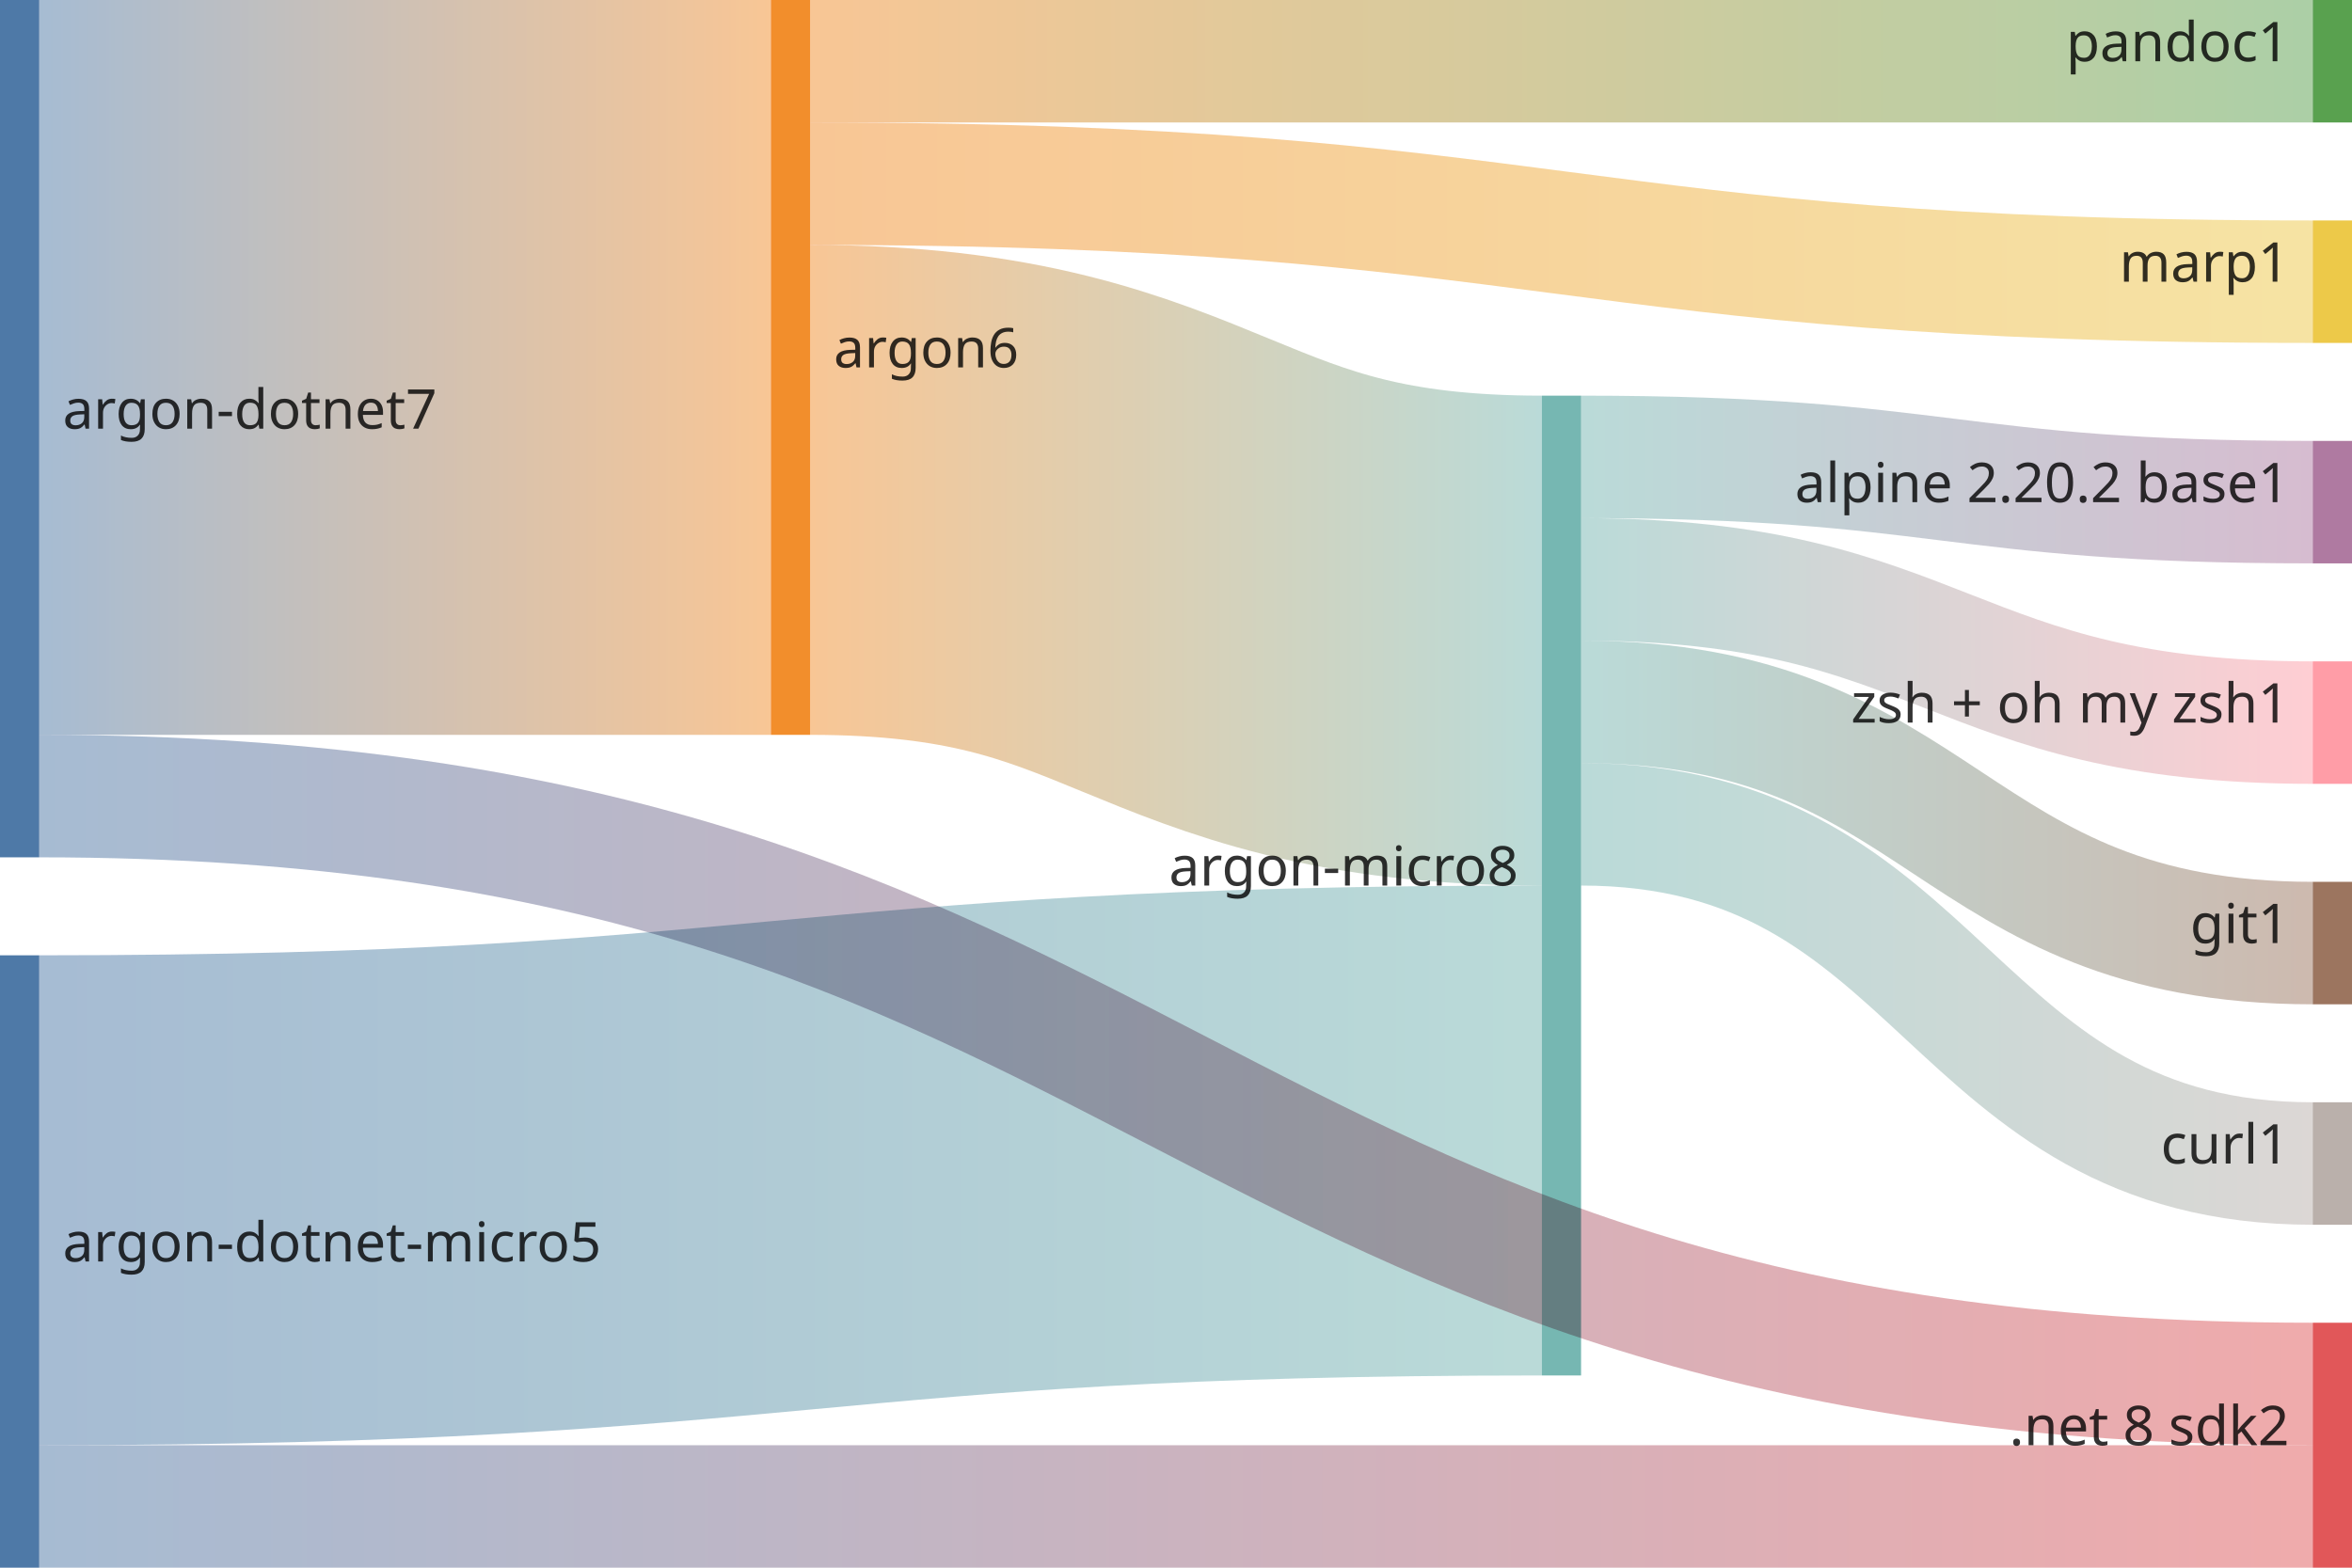
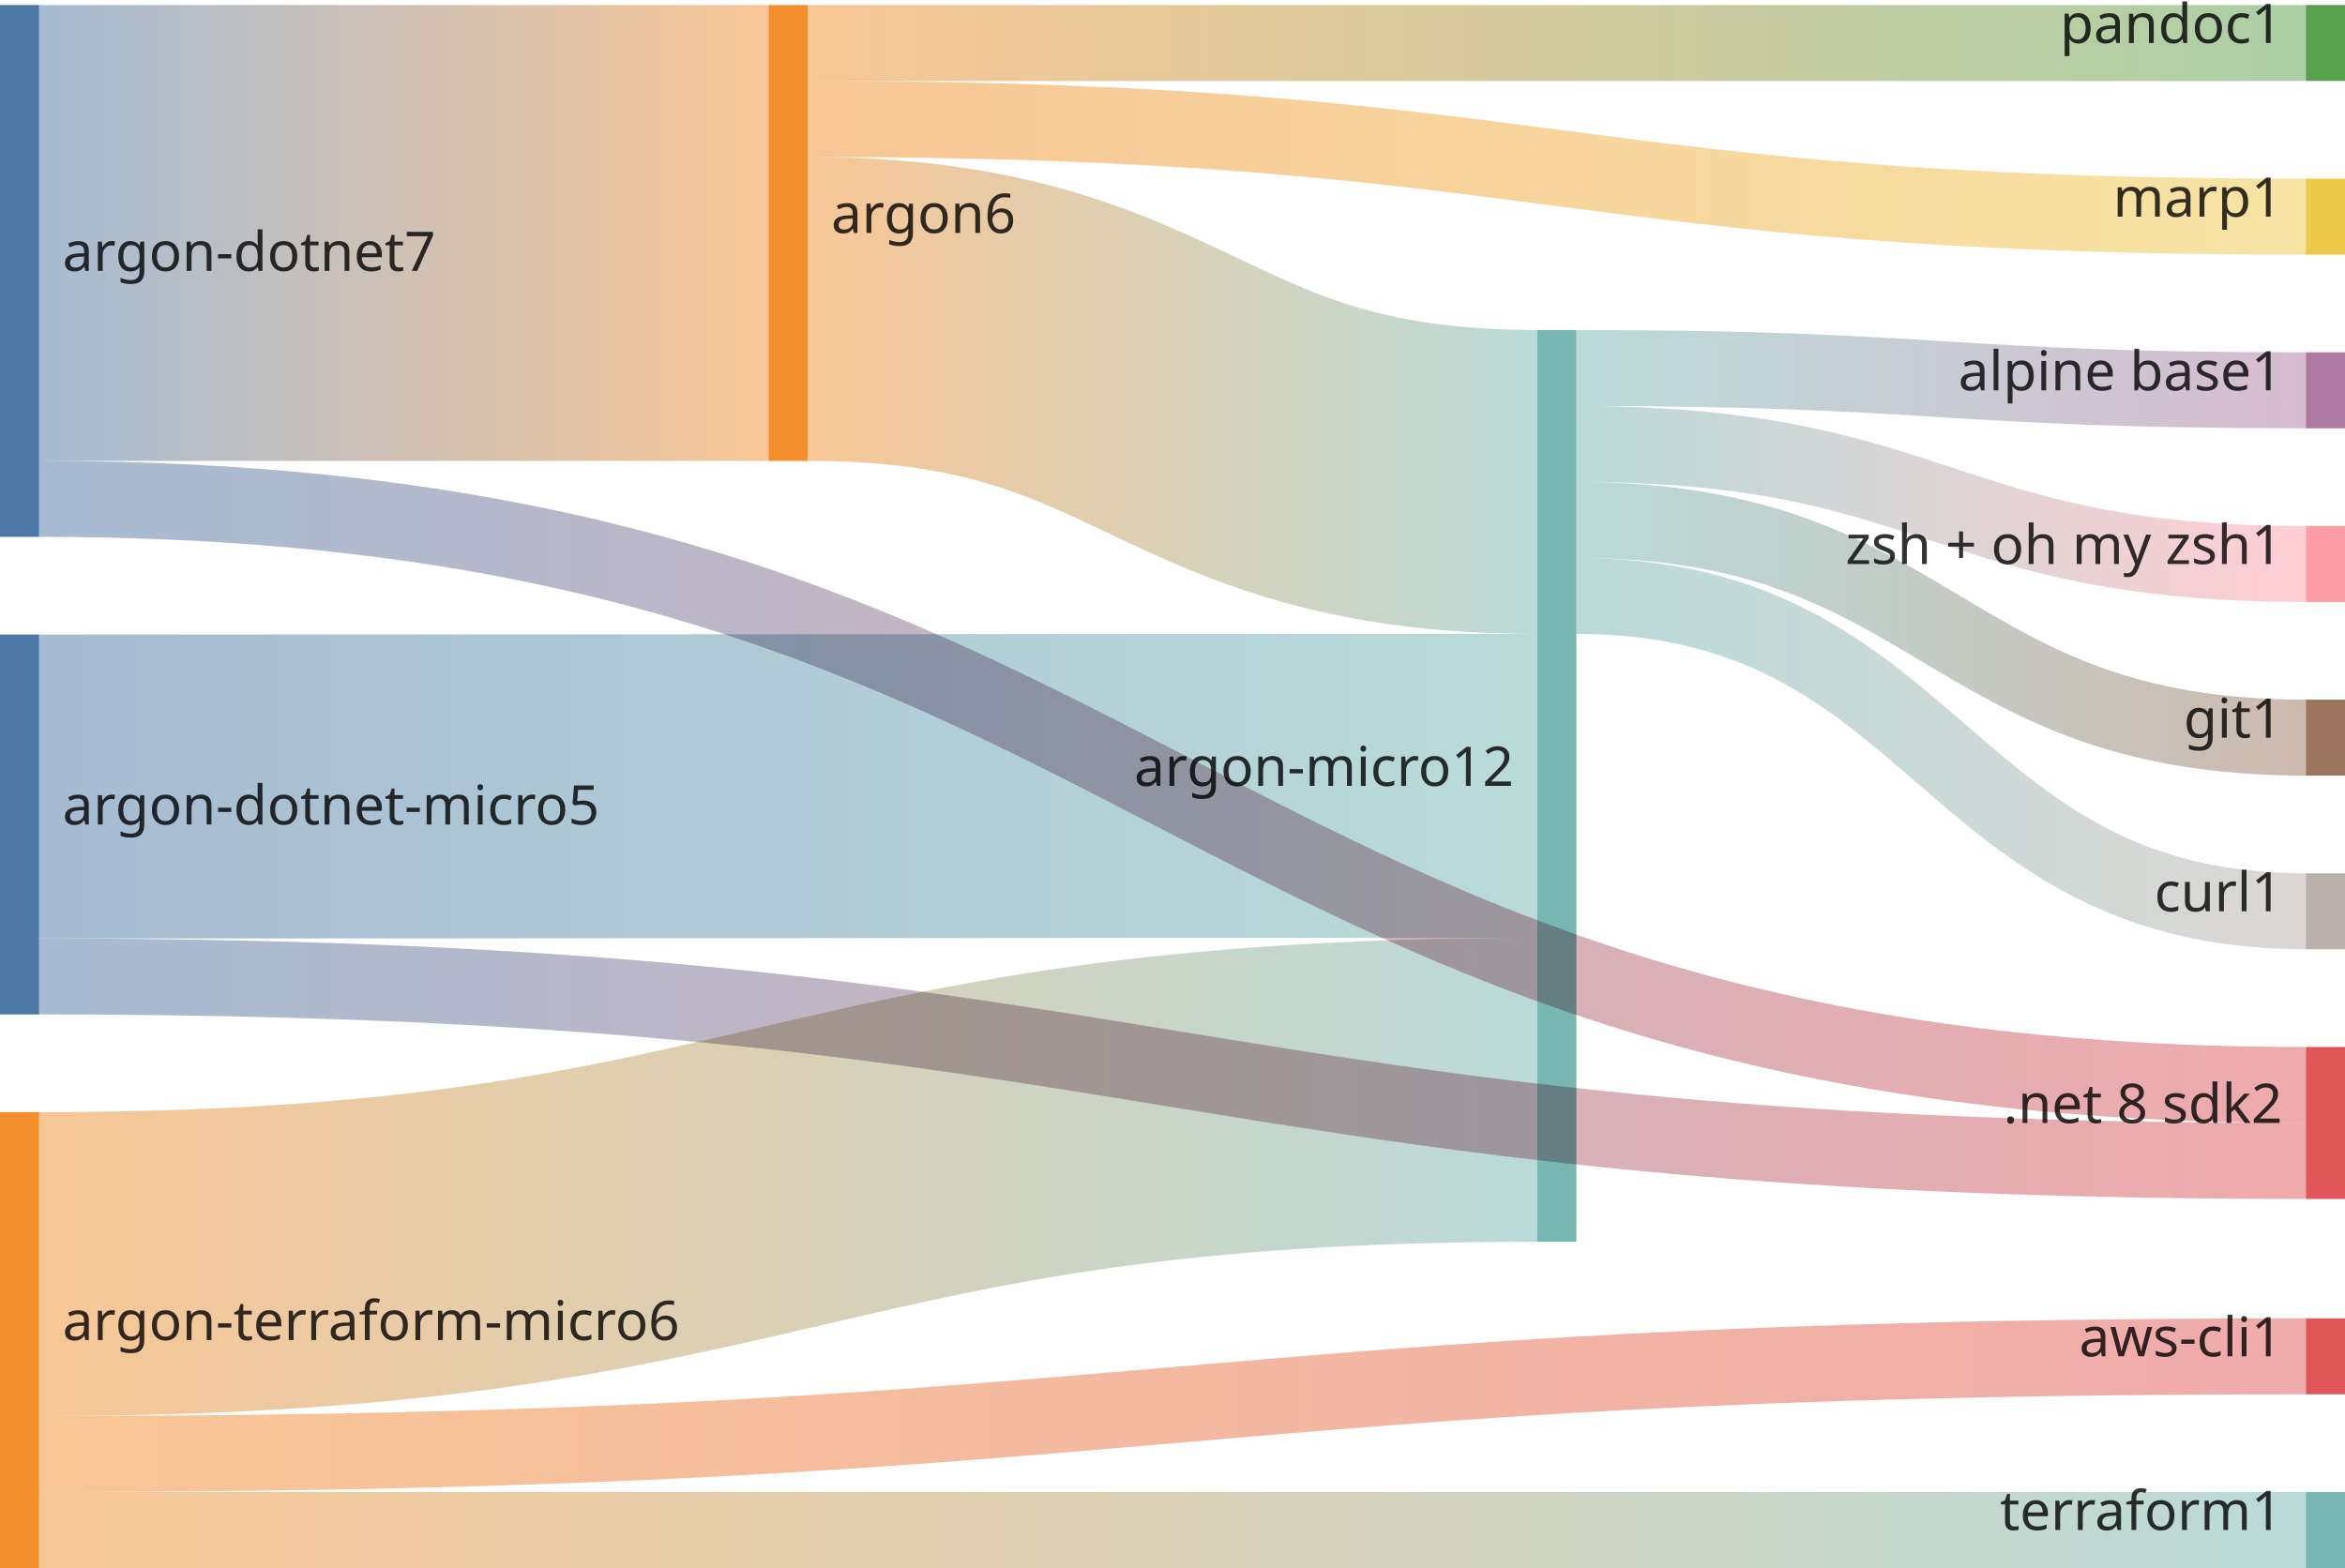
- <svg xmlns="http://www.w3.org/2000/svg" aria-roledescription="sankey" role="graphics-document document" viewBox="0 -7.105427357601002e-15 600 400" height="100%" width="600" id="graph-div" style="max-width: 100%;">
+ <svg xmlns="http://www.w3.org/2000/svg" aria-roledescription="sankey" role="graphics-document document" viewBox="0 -1.278 600 401.278" height="100%" width="600" id="graph-div" style="max-width: 100%;">
  <style>#graph-div{font-family:"trebuchet ms",verdana,arial,sans-serif;font-size:16px;fill:#333;}#graph-div .error-icon{fill:#552222;}#graph-div .error-text{fill:#552222;stroke:#552222;}#graph-div .edge-thickness-normal{stroke-width:2px;}#graph-div .edge-thickness-thick{stroke-width:3.5px;}#graph-div .edge-pattern-solid{stroke-dasharray:0;}#graph-div .edge-pattern-dashed{stroke-dasharray:3;}#graph-div .edge-pattern-dotted{stroke-dasharray:2;}#graph-div .marker{fill:#333333;stroke:#333333;}#graph-div .marker.cross{stroke:#333333;}#graph-div svg{font-family:"trebuchet ms",verdana,arial,sans-serif;font-size:16px;}#graph-div :root{--mermaid-font-family:"trebuchet ms",verdana,arial,sans-serif;}</style>
  <g />
  <g class="nodes">
-     <g y="-7.105427357601002e-15" x="0" transform="translate(0,-7.105427357601002e-15)" id="node-5543" class="node">
-       <rect fill="#4e79a7" width="10" height="218.75" />
+     <g y="-7.815970093361102e-14" x="0" transform="translate(0,-7.815970093361102e-14)" id="node-903" class="node">
+       <rect fill="#4e79a7" width="10" height="136.111" />
    </g>
-     <g y="0" x="196.667" transform="translate(196.6667,0)" id="node-5544" class="node">
-       <rect fill="#f28e2c" width="10" height="187.5" />
+     <g y="0" x="196.667" transform="translate(196.6667,0)" id="node-904" class="node">
+       <rect fill="#f28e2c" width="10" height="116.667" />
    </g>
-     <g y="337.5" x="590" transform="translate(590,337.5)" id="node-5545" class="node">
-       <rect fill="#e15759" width="10" height="62.5" />
+     <g y="266.667" x="590" transform="translate(590,266.6667)" id="node-905" class="node">
+       <rect fill="#e15759" width="10" height="38.889" />
    </g>
-     <g y="100.953" x="393.333" transform="translate(393.3333,100.9529)" id="node-5546" class="node">
-       <rect fill="#76b7b2" width="10" height="250" />
+     <g y="83.179" x="393.333" transform="translate(393.3333,83.1791)" id="node-906" class="node">
+       <rect fill="#76b7b2" width="10" height="233.333" />
    </g>
-     <g y="0" x="590" transform="translate(590,0)" id="node-5547" class="node">
-       <rect fill="#59a14f" width="10" height="31.25" />
+     <g y="0" x="590" transform="translate(590,0)" id="node-907" class="node">
+       <rect fill="#59a14f" width="10" height="19.444" />
    </g>
-     <g y="56.25" x="590" transform="translate(590,56.25)" id="node-5548" class="node">
-       <rect fill="#edc949" width="10" height="31.25" />
+     <g y="44.444" x="590" transform="translate(590,44.44444)" id="node-908" class="node">
+       <rect fill="#edc949" width="10" height="19.444" />
    </g>
-     <g y="112.5" x="590" transform="translate(590,112.5)" id="node-5549" class="node">
-       <rect fill="#af7aa1" width="10" height="31.25" />
+     <g y="88.889" x="590" transform="translate(590,88.88889)" id="node-909" class="node">
+       <rect fill="#af7aa1" width="10" height="19.444" />
    </g>
-     <g y="168.75" x="590" transform="translate(590,168.75)" id="node-5550" class="node">
-       <rect fill="#ff9da7" width="10" height="31.25" />
+     <g y="133.333" x="590" transform="translate(590,133.3333)" id="node-910" class="node">
+       <rect fill="#ff9da7" width="10" height="19.444" />
    </g>
-     <g y="225" x="590" transform="translate(590,225)" id="node-5551" class="node">
-       <rect fill="#9c755f" width="10" height="31.25" />
+     <g y="177.778" x="590" transform="translate(590,177.7778)" id="node-911" class="node">
+       <rect fill="#9c755f" width="10" height="19.444" />
    </g>
-     <g y="281.25" x="590" transform="translate(590,281.25)" id="node-5552" class="node">
-       <rect fill="#bab0ab" width="10" height="31.25" />
+     <g y="222.222" x="590" transform="translate(590,222.2222)" id="node-912" class="node">
+       <rect fill="#bab0ab" width="10" height="19.444" />
    </g>
-     <g y="243.75" x="0" transform="translate(0,243.75)" id="node-5553" class="node">
-       <rect fill="#4e79a7" width="10" height="156.25" />
+     <g y="161.111" x="0" transform="translate(0,161.1111)" id="node-913" class="node">
+       <rect fill="#4e79a7" width="10" height="97.222" />
+     </g>
+     <g y="283.333" x="0" transform="translate(0,283.3333)" id="node-914" class="node">
+       <rect fill="#f28e2c" width="10" height="116.667" />
+     </g>
+     <g y="336.111" x="590" transform="translate(590,336.1111)" id="node-915" class="node">
+       <rect fill="#e15759" width="10" height="19.444" />
+     </g>
+     <g y="380.556" x="590" transform="translate(590,380.5556)" id="node-916" class="node">
+       <rect fill="#76b7b2" width="10" height="19.444" />
    </g>
  </g>
  <g font-size="14" font-family="sans-serif" class="node-labels">
-     <text text-anchor="start" dy="0em" y="109.375" x="16">argon-dotnet
+     <text text-anchor="start" dy="0em" y="68.056" x="16">argon-dotnet
7</text>
-     <text text-anchor="start" dy="0em" y="93.75" x="212.667">argon
+     <text text-anchor="start" dy="0em" y="58.333" x="212.667">argon
6</text>
-     <text text-anchor="end" dy="0em" y="368.75" x="584">.net 8 sdk
+     <text text-anchor="end" dy="0em" y="286.111" x="584">.net 8 sdk
2</text>
-     <text text-anchor="end" dy="0em" y="225.953" x="387.333">argon-micro
- 8</text>
-     <text text-anchor="end" dy="0em" y="15.625" x="584">pandoc
+     <text text-anchor="end" dy="0em" y="199.846" x="387.333">argon-micro
+ 12</text>
+     <text text-anchor="end" dy="0em" y="9.722" x="584">pandoc
1</text>
-     <text text-anchor="end" dy="0em" y="71.875" x="584">marp
+     <text text-anchor="end" dy="0em" y="54.167" x="584">marp
1</text>
-     <text text-anchor="end" dy="0em" y="128.125" x="584">alpine 2.20.2 base
+     <text text-anchor="end" dy="0em" y="98.611" x="584">alpine base
1</text>
-     <text text-anchor="end" dy="0em" y="184.375" x="584">zsh + oh my zsh
+     <text text-anchor="end" dy="0em" y="143.056" x="584">zsh + oh my zsh
1</text>
-     <text text-anchor="end" dy="0em" y="240.625" x="584">git
+     <text text-anchor="end" dy="0em" y="187.5" x="584">git
1</text>
-     <text text-anchor="end" dy="0em" y="296.875" x="584">curl
+     <text text-anchor="end" dy="0em" y="231.944" x="584">curl
1</text>
-     <text text-anchor="start" dy="0em" y="321.875" x="16">argon-dotnet-micro
+     <text text-anchor="start" dy="0em" y="209.722" x="16">argon-dotnet-micro
5</text>
+     <text text-anchor="start" dy="0em" y="341.667" x="16">argon-terraform-micro
+ 6</text>
+     <text text-anchor="end" dy="0em" y="345.833" x="584">aws-cli
+ 1</text>
+     <text text-anchor="end" dy="0em" y="390.278" x="584">terraform
+ 1</text>
  </g>
  <g stroke-opacity="0.5" fill="none" class="links">
    <g style="mix-blend-mode: multiply;" class="link">
-       <linearGradient x2="196.667" x1="10" gradientUnits="userSpaceOnUse" id="linearGradient-5554">
+       <linearGradient x2="196.667" x1="10" gradientUnits="userSpaceOnUse" id="linearGradient-917">
        <stop stop-color="#4e79a7" offset="0%" />
        <stop stop-color="#f28e2c" offset="100%" />
      </linearGradient>
-       <path stroke-width="187.5" stroke="url(#linearGradient-5554)" d="M10,93.75C103.333,93.75,103.333,93.75,196.667,93.75" />
+       <path stroke-width="116.667" stroke="url(#linearGradient-917)" d="M10,58.333C103.333,58.333,103.333,58.333,196.667,58.333" />
    </g>
    <g style="mix-blend-mode: multiply;" class="link">
-       <linearGradient x2="590" x1="10" gradientUnits="userSpaceOnUse" id="linearGradient-5555">
+       <linearGradient x2="590" x1="10" gradientUnits="userSpaceOnUse" id="linearGradient-918">
        <stop stop-color="#4e79a7" offset="0%" />
        <stop stop-color="#e15759" offset="100%" />
      </linearGradient>
-       <path stroke-width="31.25" stroke="url(#linearGradient-5555)" d="M10,203.125C300,203.125,300,353.125,590,353.125" />
+       <path stroke-width="19.444" stroke="url(#linearGradient-918)" d="M10,126.389C300,126.389,300,276.389,590,276.389" />
    </g>
    <g style="mix-blend-mode: multiply;" class="link">
-       <linearGradient x2="393.333" x1="206.667" gradientUnits="userSpaceOnUse" id="linearGradient-5556">
+       <linearGradient x2="393.333" x1="206.667" gradientUnits="userSpaceOnUse" id="linearGradient-919">
        <stop stop-color="#f28e2c" offset="0%" />
        <stop stop-color="#76b7b2" offset="100%" />
      </linearGradient>
-       <path stroke-width="125" stroke="url(#linearGradient-5556)" d="M206.667,125C300,125,300,163.453,393.333,163.453" />
+       <path stroke-width="77.778" stroke="url(#linearGradient-919)" d="M206.667,77.778C300,77.778,300,122.068,393.333,122.068" />
    </g>
    <g style="mix-blend-mode: multiply;" class="link">
-       <linearGradient x2="590" x1="206.667" gradientUnits="userSpaceOnUse" id="linearGradient-5557">
+       <linearGradient x2="590" x1="206.667" gradientUnits="userSpaceOnUse" id="linearGradient-920">
        <stop stop-color="#f28e2c" offset="0%" />
        <stop stop-color="#59a14f" offset="100%" />
      </linearGradient>
-       <path stroke-width="31.25" stroke="url(#linearGradient-5557)" d="M206.667,15.625C398.333,15.625,398.333,15.625,590,15.625" />
+       <path stroke-width="19.444" stroke="url(#linearGradient-920)" d="M206.667,9.722C398.333,9.722,398.333,9.722,590,9.722" />
    </g>
    <g style="mix-blend-mode: multiply;" class="link">
-       <linearGradient x2="590" x1="206.667" gradientUnits="userSpaceOnUse" id="linearGradient-5558">
+       <linearGradient x2="590" x1="206.667" gradientUnits="userSpaceOnUse" id="linearGradient-921">
        <stop stop-color="#f28e2c" offset="0%" />
        <stop stop-color="#edc949" offset="100%" />
      </linearGradient>
-       <path stroke-width="31.25" stroke="url(#linearGradient-5558)" d="M206.667,46.875C398.333,46.875,398.333,71.875,590,71.875" />
+       <path stroke-width="19.444" stroke="url(#linearGradient-921)" d="M206.667,29.167C398.333,29.167,398.333,54.167,590,54.167" />
    </g>
    <g style="mix-blend-mode: multiply;" class="link">
-       <linearGradient x2="590" x1="403.333" gradientUnits="userSpaceOnUse" id="linearGradient-5559">
+       <linearGradient x2="590" x1="403.333" gradientUnits="userSpaceOnUse" id="linearGradient-922">
        <stop stop-color="#76b7b2" offset="0%" />
        <stop stop-color="#af7aa1" offset="100%" />
      </linearGradient>
-       <path stroke-width="31.25" stroke="url(#linearGradient-5559)" d="M403.333,116.578C496.667,116.578,496.667,128.125,590,128.125" />
+       <path stroke-width="19.444" stroke="url(#linearGradient-922)" d="M403.333,92.901C496.667,92.901,496.667,98.611,590,98.611" />
    </g>
    <g style="mix-blend-mode: multiply;" class="link">
-       <linearGradient x2="590" x1="403.333" gradientUnits="userSpaceOnUse" id="linearGradient-5560">
+       <linearGradient x2="590" x1="403.333" gradientUnits="userSpaceOnUse" id="linearGradient-923">
        <stop stop-color="#76b7b2" offset="0%" />
        <stop stop-color="#ff9da7" offset="100%" />
      </linearGradient>
-       <path stroke-width="31.25" stroke="url(#linearGradient-5560)" d="M403.333,147.828C496.667,147.828,496.667,184.375,590,184.375" />
+       <path stroke-width="19.444" stroke="url(#linearGradient-923)" d="M403.333,112.346C496.667,112.346,496.667,143.056,590,143.056" />
    </g>
    <g style="mix-blend-mode: multiply;" class="link">
-       <linearGradient x2="590" x1="403.333" gradientUnits="userSpaceOnUse" id="linearGradient-5561">
+       <linearGradient x2="590" x1="403.333" gradientUnits="userSpaceOnUse" id="linearGradient-924">
        <stop stop-color="#76b7b2" offset="0%" />
        <stop stop-color="#9c755f" offset="100%" />
      </linearGradient>
-       <path stroke-width="31.25" stroke="url(#linearGradient-5561)" d="M403.333,179.078C496.667,179.078,496.667,240.625,590,240.625" />
+       <path stroke-width="19.444" stroke="url(#linearGradient-924)" d="M403.333,131.79C496.667,131.79,496.667,187.5,590,187.5" />
    </g>
    <g style="mix-blend-mode: multiply;" class="link">
-       <linearGradient x2="590" x1="403.333" gradientUnits="userSpaceOnUse" id="linearGradient-5562">
+       <linearGradient x2="590" x1="403.333" gradientUnits="userSpaceOnUse" id="linearGradient-925">
        <stop stop-color="#76b7b2" offset="0%" />
        <stop stop-color="#bab0ab" offset="100%" />
      </linearGradient>
-       <path stroke-width="31.25" stroke="url(#linearGradient-5562)" d="M403.333,210.328C496.667,210.328,496.667,296.875,590,296.875" />
+       <path stroke-width="19.444" stroke="url(#linearGradient-925)" d="M403.333,151.235C496.667,151.235,496.667,231.944,590,231.944" />
    </g>
    <g style="mix-blend-mode: multiply;" class="link">
-       <linearGradient x2="590" x1="10" gradientUnits="userSpaceOnUse" id="linearGradient-5563">
+       <linearGradient x2="590" x1="10" gradientUnits="userSpaceOnUse" id="linearGradient-926">
        <stop stop-color="#4e79a7" offset="0%" />
        <stop stop-color="#e15759" offset="100%" />
      </linearGradient>
-       <path stroke-width="31.25" stroke="url(#linearGradient-5563)" d="M10,384.375C300,384.375,300,384.375,590,384.375" />
+       <path stroke-width="19.444" stroke="url(#linearGradient-926)" d="M10,248.611C300,248.611,300,295.833,590,295.833" />
    </g>
    <g style="mix-blend-mode: multiply;" class="link">
-       <linearGradient x2="393.333" x1="10" gradientUnits="userSpaceOnUse" id="linearGradient-5564">
+       <linearGradient x2="393.333" x1="10" gradientUnits="userSpaceOnUse" id="linearGradient-927">
        <stop stop-color="#4e79a7" offset="0%" />
        <stop stop-color="#76b7b2" offset="100%" />
      </linearGradient>
-       <path stroke-width="125" stroke="url(#linearGradient-5564)" d="M10,306.25C201.667,306.25,201.667,288.453,393.333,288.453" />
+       <path stroke-width="77.778" stroke="url(#linearGradient-927)" d="M10,200C201.667,200,201.667,199.846,393.333,199.846" />
+     </g>
+     <g style="mix-blend-mode: multiply;" class="link">
+       <linearGradient x2="393.333" x1="10" gradientUnits="userSpaceOnUse" id="linearGradient-928">
+         <stop stop-color="#f28e2c" offset="0%" />
+         <stop stop-color="#76b7b2" offset="100%" />
+       </linearGradient>
+       <path stroke-width="77.778" stroke="url(#linearGradient-928)" d="M10,322.222C201.667,322.222,201.667,277.624,393.333,277.624" />
+     </g>
+     <g style="mix-blend-mode: multiply;" class="link">
+       <linearGradient x2="590" x1="10" gradientUnits="userSpaceOnUse" id="linearGradient-929">
+         <stop stop-color="#f28e2c" offset="0%" />
+         <stop stop-color="#e15759" offset="100%" />
+       </linearGradient>
+       <path stroke-width="19.444" stroke="url(#linearGradient-929)" d="M10,370.833C300,370.833,300,345.833,590,345.833" />
+     </g>
+     <g style="mix-blend-mode: multiply;" class="link">
+       <linearGradient x2="590" x1="10" gradientUnits="userSpaceOnUse" id="linearGradient-930">
+         <stop stop-color="#f28e2c" offset="0%" />
+         <stop stop-color="#76b7b2" offset="100%" />
+       </linearGradient>
+       <path stroke-width="19.444" stroke="url(#linearGradient-930)" d="M10,390.278C300,390.278,300,390.278,590,390.278" />
    </g>
  </g>
</svg>
